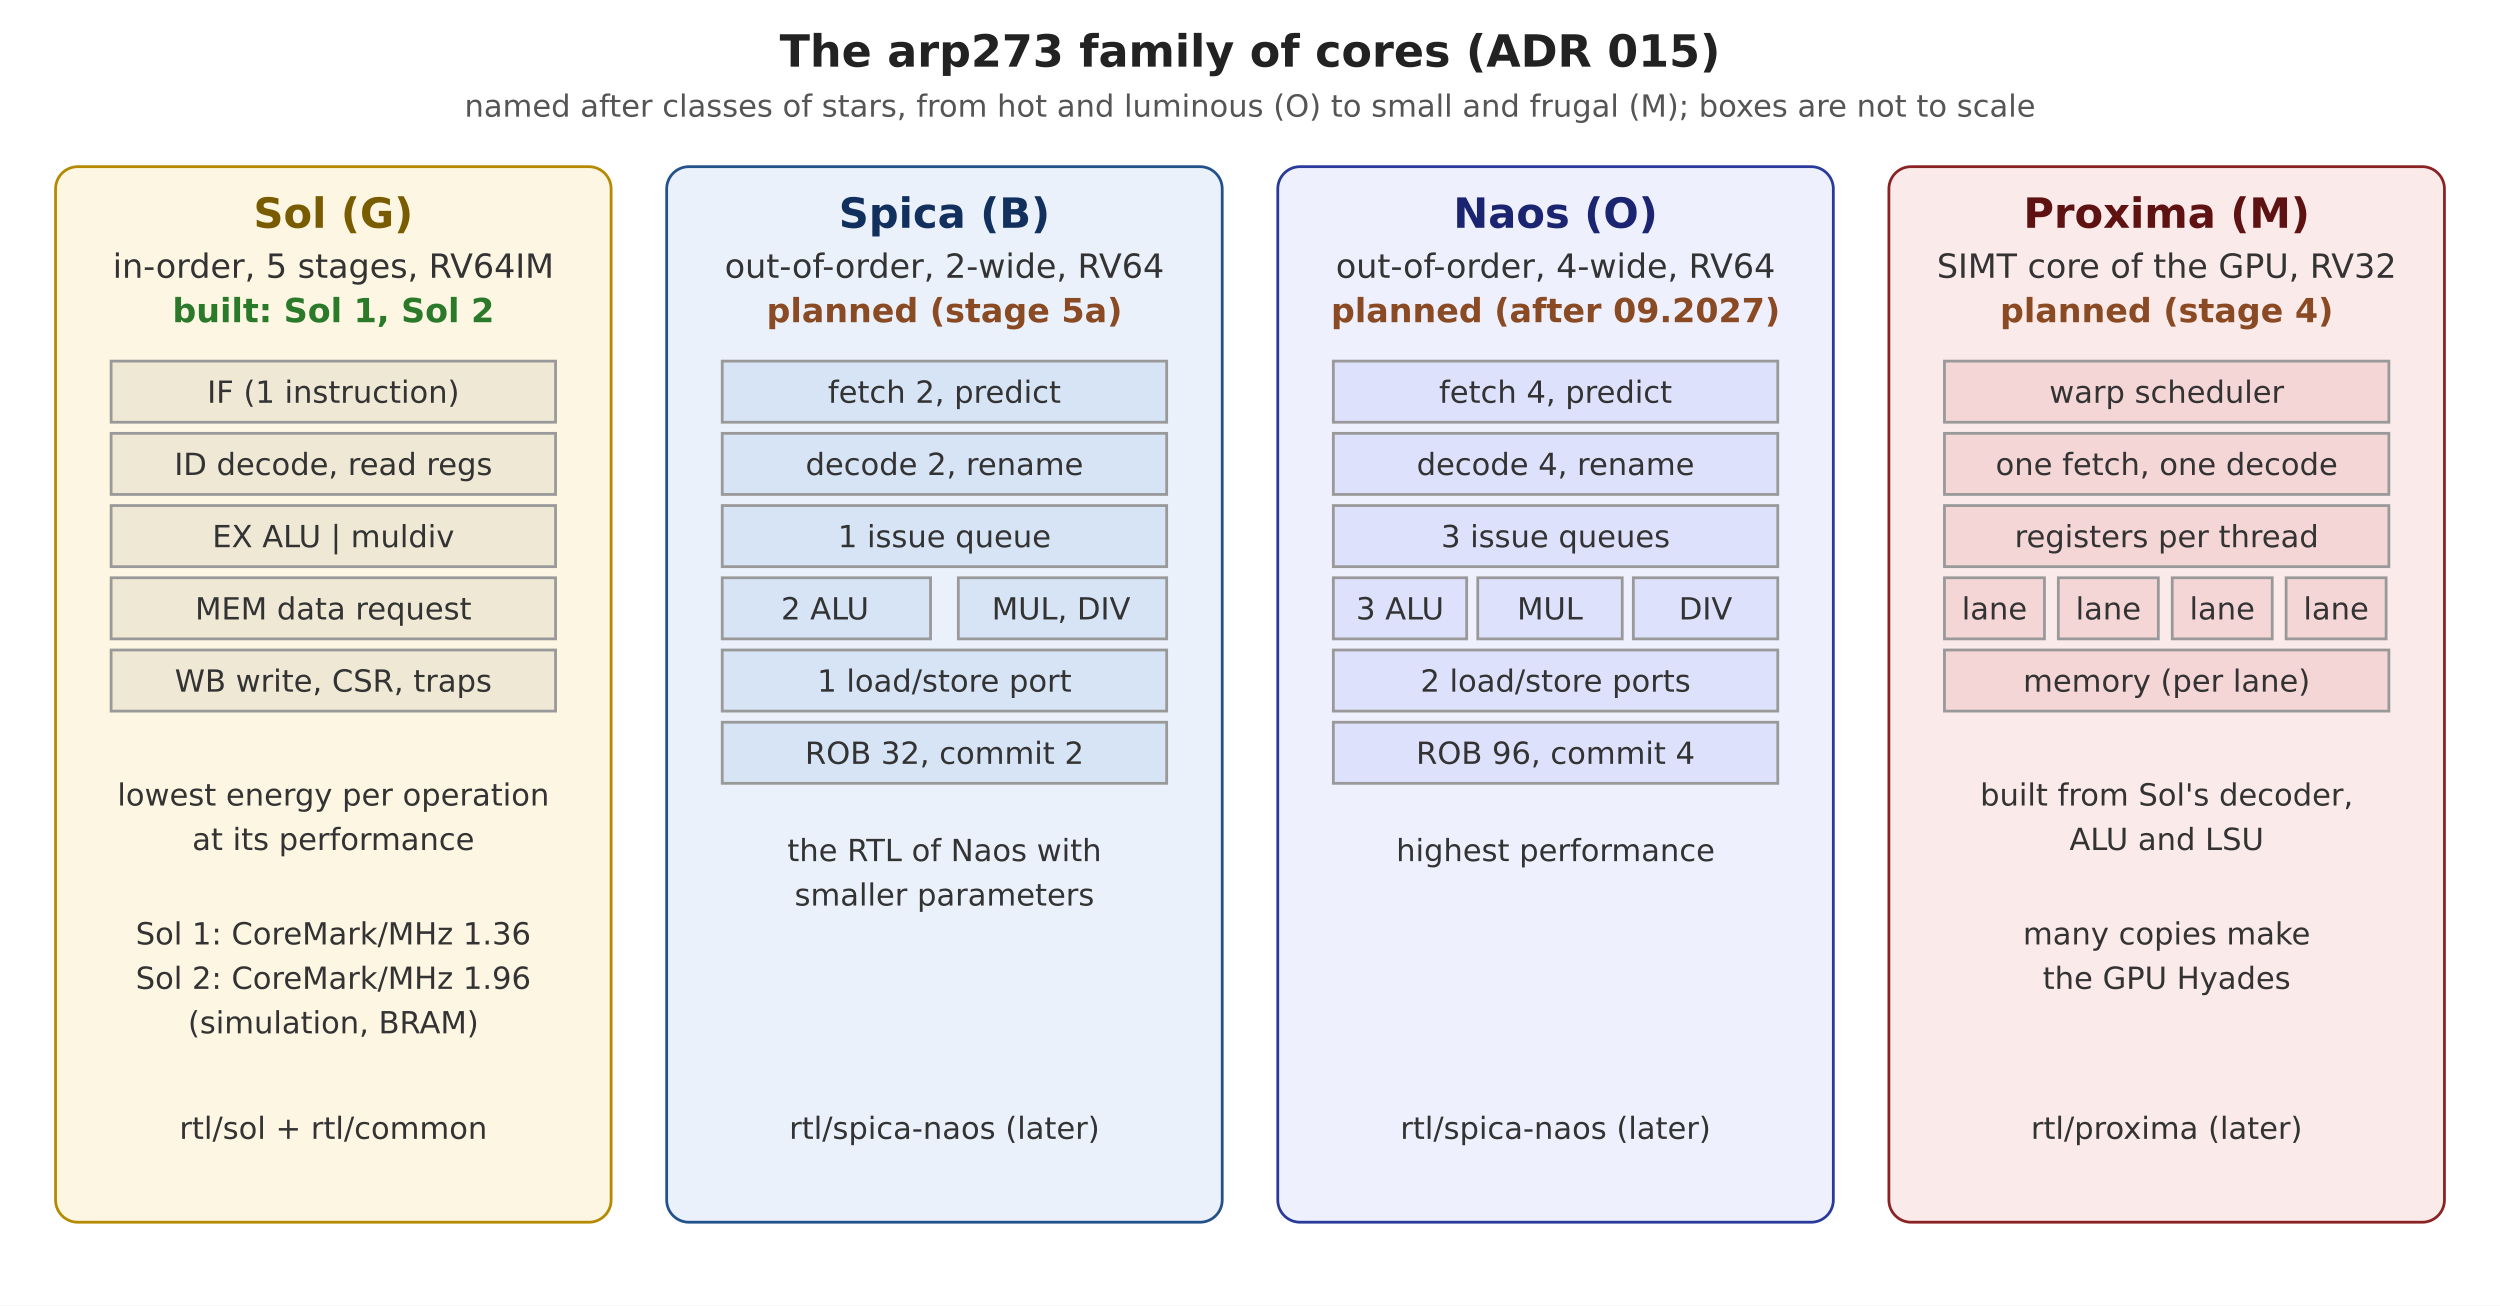
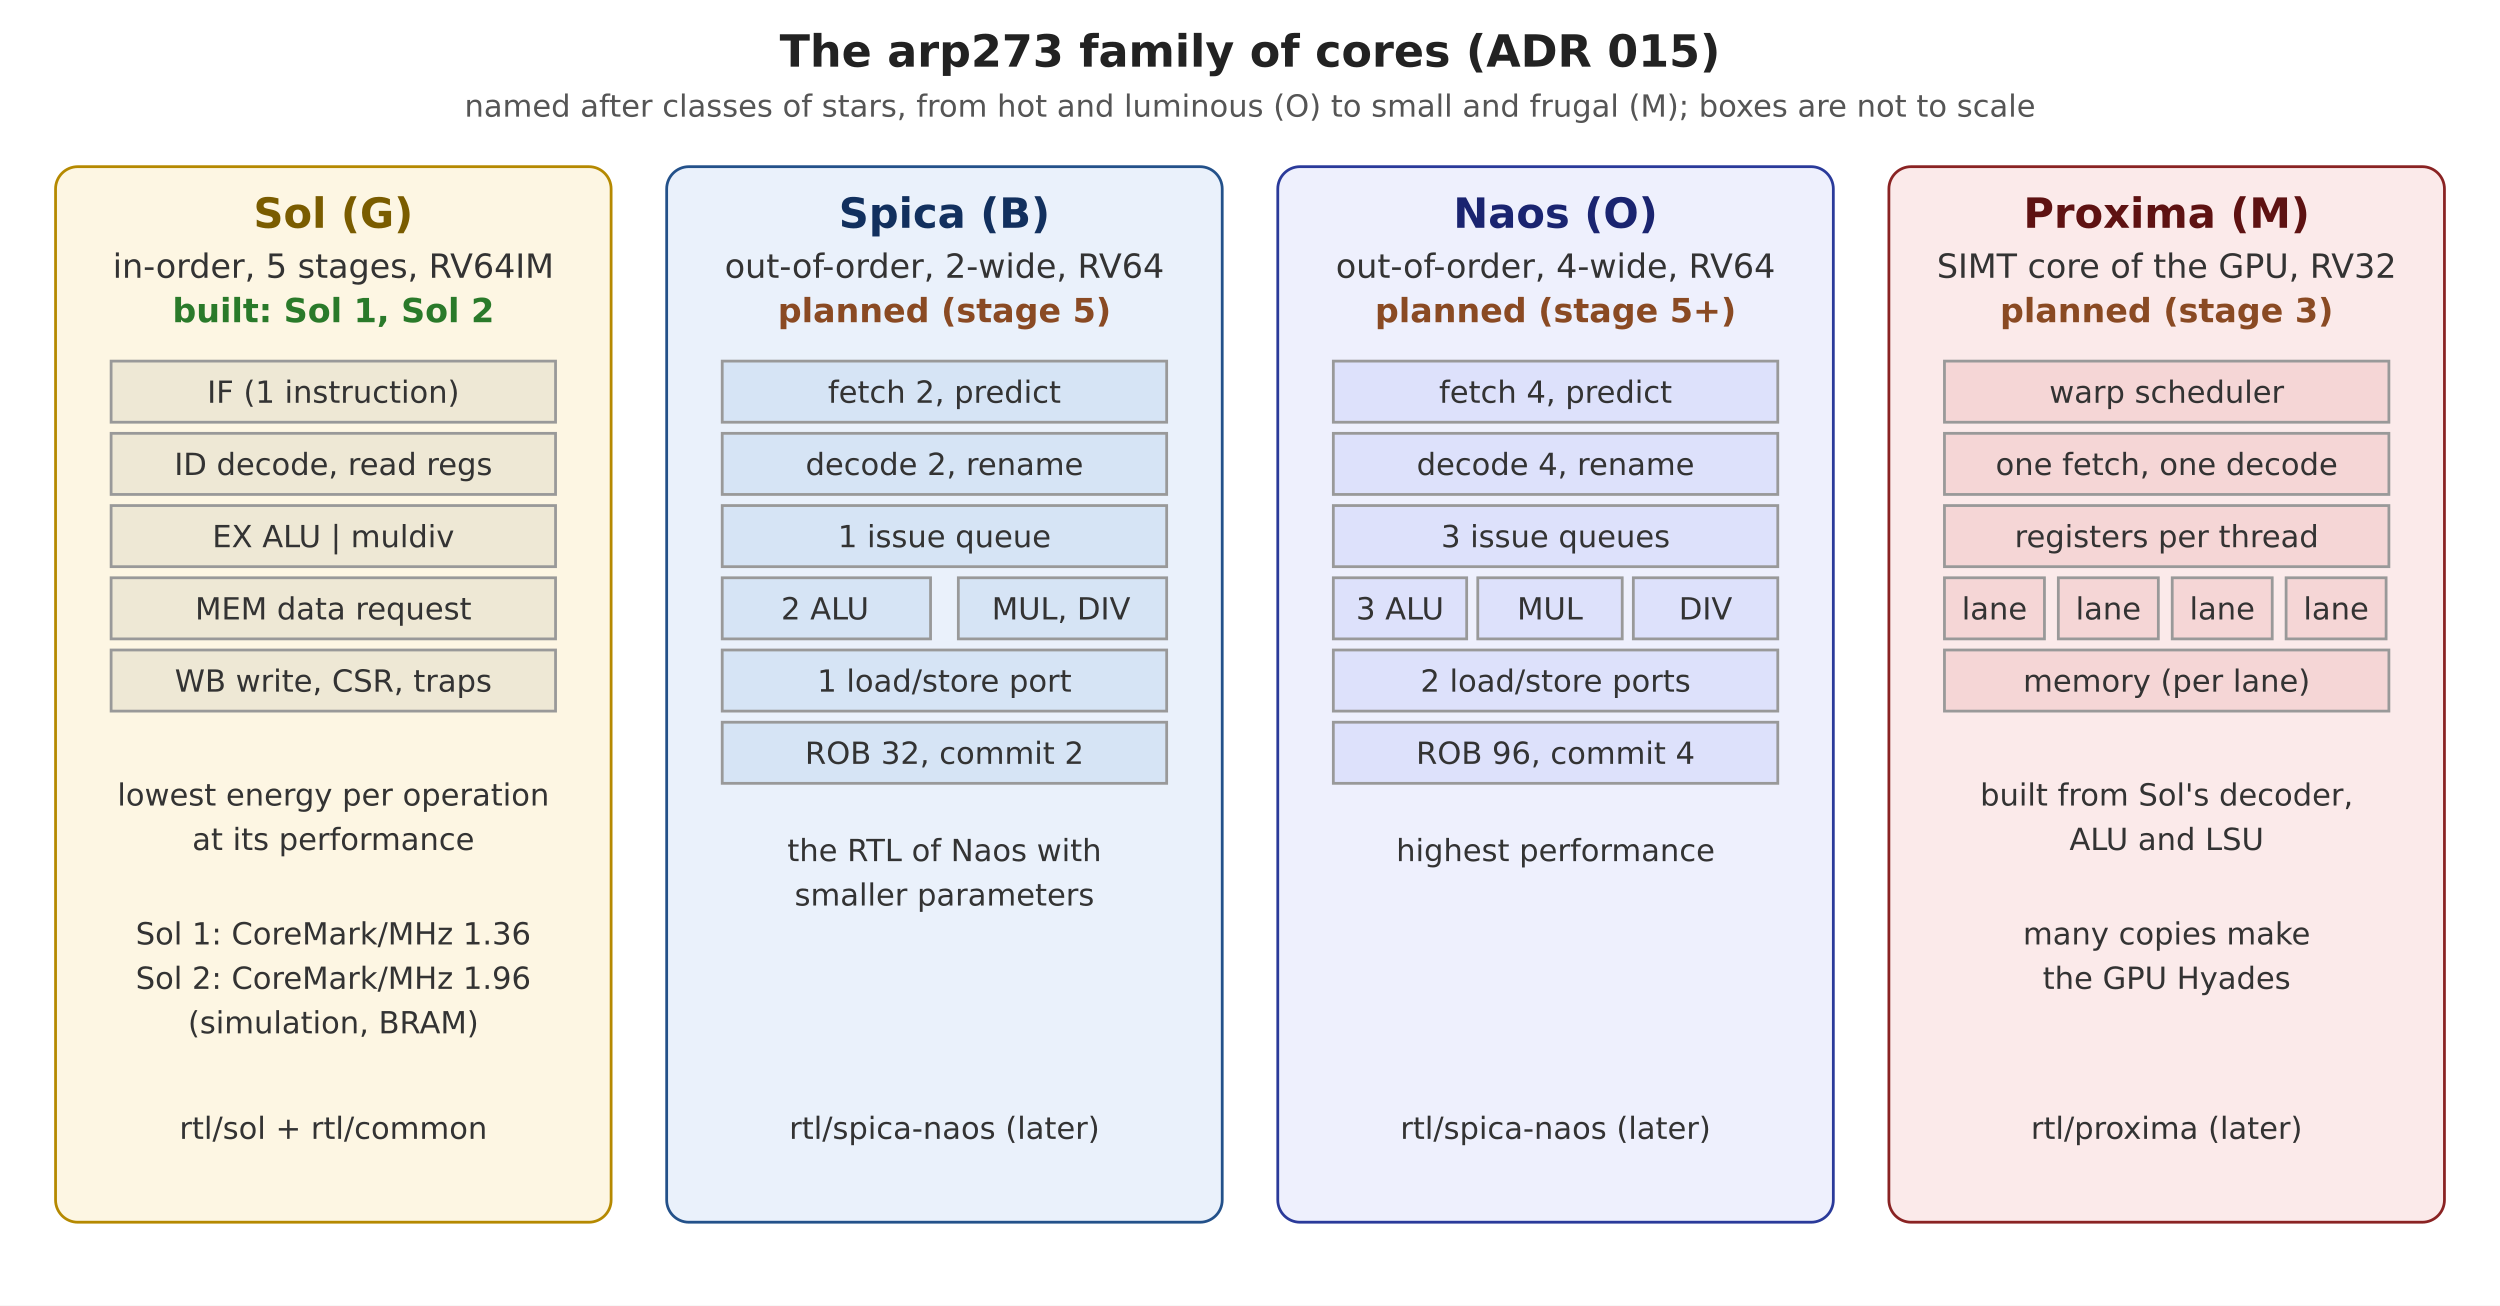
<svg xmlns="http://www.w3.org/2000/svg" viewBox="0 0 900 470" width="900" height="470" font-family="DejaVu Sans, sans-serif" font-size="12">
  <rect width="900" height="470" fill="#ffffff" />
  <text x="450" y="24" text-anchor="middle" font-size="16" font-weight="bold" fill="#222">The arp273 family of cores (ADR 015)</text>
  <text x="450" y="42" text-anchor="middle" font-size="11" fill="#555">named after classes of stars, from hot and luminous (O) to small and frugal (M); boxes are not to scale</text>
  <rect x="20" y="60" width="200" height="380" rx="8" fill="#fdf6e3" stroke="#b58900" />
  <text x="120" y="82" text-anchor="middle" font-size="15" font-weight="bold" fill="#7a5c00">Sol (G)</text>
  <text x="120" y="100" text-anchor="middle" fill="#333">in-order, 5 stages, RV64IM</text>
  <text x="120" y="116" text-anchor="middle" fill="#2a7a2a" font-weight="bold">built: Sol 1, Sol 2</text>
  <g font-size="11" fill="#333">
    <rect x="40" y="130" width="160" height="22" fill="#eee8d5" stroke="#999" />
    <text x="120" y="145" text-anchor="middle">IF  (1 instruction)</text>
    <rect x="40" y="156" width="160" height="22" fill="#eee8d5" stroke="#999" />
    <text x="120" y="171" text-anchor="middle">ID  decode, read regs</text>
    <rect x="40" y="182" width="160" height="22" fill="#eee8d5" stroke="#999" />
    <text x="120" y="197" text-anchor="middle">EX  ALU | muldiv</text>
    <rect x="40" y="208" width="160" height="22" fill="#eee8d5" stroke="#999" />
    <text x="120" y="223" text-anchor="middle">MEM data request</text>
    <rect x="40" y="234" width="160" height="22" fill="#eee8d5" stroke="#999" />
    <text x="120" y="249" text-anchor="middle">WB  write, CSR, traps</text>
    <text x="120" y="290" text-anchor="middle">lowest energy per operation</text>
    <text x="120" y="306" text-anchor="middle">at its performance</text>
    <text x="120" y="340" text-anchor="middle">Sol 1: CoreMark/MHz 1.36</text>
    <text x="120" y="356" text-anchor="middle">Sol 2: CoreMark/MHz 1.96</text>
    <text x="120" y="372" text-anchor="middle">(simulation, BRAM)</text>
    <text x="120" y="410" text-anchor="middle">rtl/sol + rtl/common</text>
  </g>
  <rect x="240" y="60" width="200" height="380" rx="8" fill="#eaf1fb" stroke="#23518a" />
  <text x="340" y="82" text-anchor="middle" font-size="15" font-weight="bold" fill="#12305e">Spica (B)</text>
  <text x="340" y="100" text-anchor="middle" fill="#333">out-of-order, 2-wide, RV64</text>
-   <text x="340" y="116" text-anchor="middle" fill="#8a4a23" font-weight="bold">planned (stage 5a)</text>
+   <text x="340" y="116" text-anchor="middle" fill="#8a4a23" font-weight="bold">planned (stage 5)</text>
  <g font-size="11" fill="#333">
    <rect x="260" y="130" width="160" height="22" fill="#d6e4f5" stroke="#999" />
    <text x="340" y="145" text-anchor="middle">fetch 2, predict</text>
    <rect x="260" y="156" width="160" height="22" fill="#d6e4f5" stroke="#999" />
    <text x="340" y="171" text-anchor="middle">decode 2, rename</text>
    <rect x="260" y="182" width="160" height="22" fill="#d6e4f5" stroke="#999" />
    <text x="340" y="197" text-anchor="middle">1 issue queue</text>
    <rect x="260" y="208" width="75" height="22" fill="#d6e4f5" stroke="#999" />
    <text x="297" y="223" text-anchor="middle">2 ALU</text>
    <rect x="345" y="208" width="75" height="22" fill="#d6e4f5" stroke="#999" />
    <text x="382" y="223" text-anchor="middle">MUL, DIV</text>
    <rect x="260" y="234" width="160" height="22" fill="#d6e4f5" stroke="#999" />
    <text x="340" y="249" text-anchor="middle">1 load/store port</text>
    <rect x="260" y="260" width="160" height="22" fill="#d6e4f5" stroke="#999" />
    <text x="340" y="275" text-anchor="middle">ROB 32, commit 2</text>
    <text x="340" y="310" text-anchor="middle">the RTL of Naos with</text>
    <text x="340" y="326" text-anchor="middle">smaller parameters</text>
    <text x="340" y="410" text-anchor="middle">rtl/spica-naos (later)</text>
  </g>
  <rect x="460" y="60" width="200" height="380" rx="8" fill="#eef0fd" stroke="#2a3a9a" />
  <text x="560" y="82" text-anchor="middle" font-size="15" font-weight="bold" fill="#1a2470">Naos (O)</text>
  <text x="560" y="100" text-anchor="middle" fill="#333">out-of-order, 4-wide, RV64</text>
-   <text x="560" y="116" text-anchor="middle" fill="#8a4a23" font-weight="bold">planned (after 09.2027)</text>
+   <text x="560" y="116" text-anchor="middle" fill="#8a4a23" font-weight="bold">planned (stage 5+)</text>
  <g font-size="11" fill="#333">
    <rect x="480" y="130" width="160" height="22" fill="#dde1fb" stroke="#999" />
    <text x="560" y="145" text-anchor="middle">fetch 4, predict</text>
    <rect x="480" y="156" width="160" height="22" fill="#dde1fb" stroke="#999" />
    <text x="560" y="171" text-anchor="middle">decode 4, rename</text>
    <rect x="480" y="182" width="160" height="22" fill="#dde1fb" stroke="#999" />
    <text x="560" y="197" text-anchor="middle">3 issue queues</text>
    <rect x="480" y="208" width="48" height="22" fill="#dde1fb" stroke="#999" />
    <text x="504" y="223" text-anchor="middle">3 ALU</text>
    <rect x="532" y="208" width="52" height="22" fill="#dde1fb" stroke="#999" />
    <text x="558" y="223" text-anchor="middle">MUL</text>
    <rect x="588" y="208" width="52" height="22" fill="#dde1fb" stroke="#999" />
    <text x="614" y="223" text-anchor="middle">DIV</text>
    <rect x="480" y="234" width="160" height="22" fill="#dde1fb" stroke="#999" />
    <text x="560" y="249" text-anchor="middle">2 load/store ports</text>
    <rect x="480" y="260" width="160" height="22" fill="#dde1fb" stroke="#999" />
    <text x="560" y="275" text-anchor="middle">ROB 96, commit 4</text>
    <text x="560" y="310" text-anchor="middle">highest performance</text>
    <text x="560" y="410" text-anchor="middle">rtl/spica-naos (later)</text>
  </g>
  <rect x="680" y="60" width="200" height="380" rx="8" fill="#fbeaea" stroke="#8a2323" />
  <text x="780" y="82" text-anchor="middle" font-size="15" font-weight="bold" fill="#5e1212">Proxima (M)</text>
  <text x="780" y="100" text-anchor="middle" fill="#333">SIMT core of the GPU, RV32</text>
-   <text x="780" y="116" text-anchor="middle" fill="#8a4a23" font-weight="bold">planned (stage 4)</text>
+   <text x="780" y="116" text-anchor="middle" fill="#8a4a23" font-weight="bold">planned (stage 3)</text>
  <g font-size="11" fill="#333">
    <rect x="700" y="130" width="160" height="22" fill="#f5d6d6" stroke="#999" />
    <text x="780" y="145" text-anchor="middle">warp scheduler</text>
    <rect x="700" y="156" width="160" height="22" fill="#f5d6d6" stroke="#999" />
    <text x="780" y="171" text-anchor="middle">one fetch, one decode</text>
    <rect x="700" y="182" width="160" height="22" fill="#f5d6d6" stroke="#999" />
    <text x="780" y="197" text-anchor="middle">registers per thread</text>
    <rect x="700" y="208" width="36" height="22" fill="#f5d6d6" stroke="#999" />
    <text x="718" y="223" text-anchor="middle">lane</text>
    <rect x="741" y="208" width="36" height="22" fill="#f5d6d6" stroke="#999" />
    <text x="759" y="223" text-anchor="middle">lane</text>
    <rect x="782" y="208" width="36" height="22" fill="#f5d6d6" stroke="#999" />
    <text x="800" y="223" text-anchor="middle">lane</text>
    <rect x="823" y="208" width="36" height="22" fill="#f5d6d6" stroke="#999" />
    <text x="841" y="223" text-anchor="middle">lane</text>
    <rect x="700" y="234" width="160" height="22" fill="#f5d6d6" stroke="#999" />
    <text x="780" y="249" text-anchor="middle">memory (per lane)</text>
    <text x="780" y="290" text-anchor="middle">built from Sol's decoder,</text>
    <text x="780" y="306" text-anchor="middle">ALU and LSU</text>
    <text x="780" y="340" text-anchor="middle">many copies make</text>
    <text x="780" y="356" text-anchor="middle">the GPU Hyades</text>
    <text x="780" y="410" text-anchor="middle">rtl/proxima (later)</text>
  </g>
</svg>
